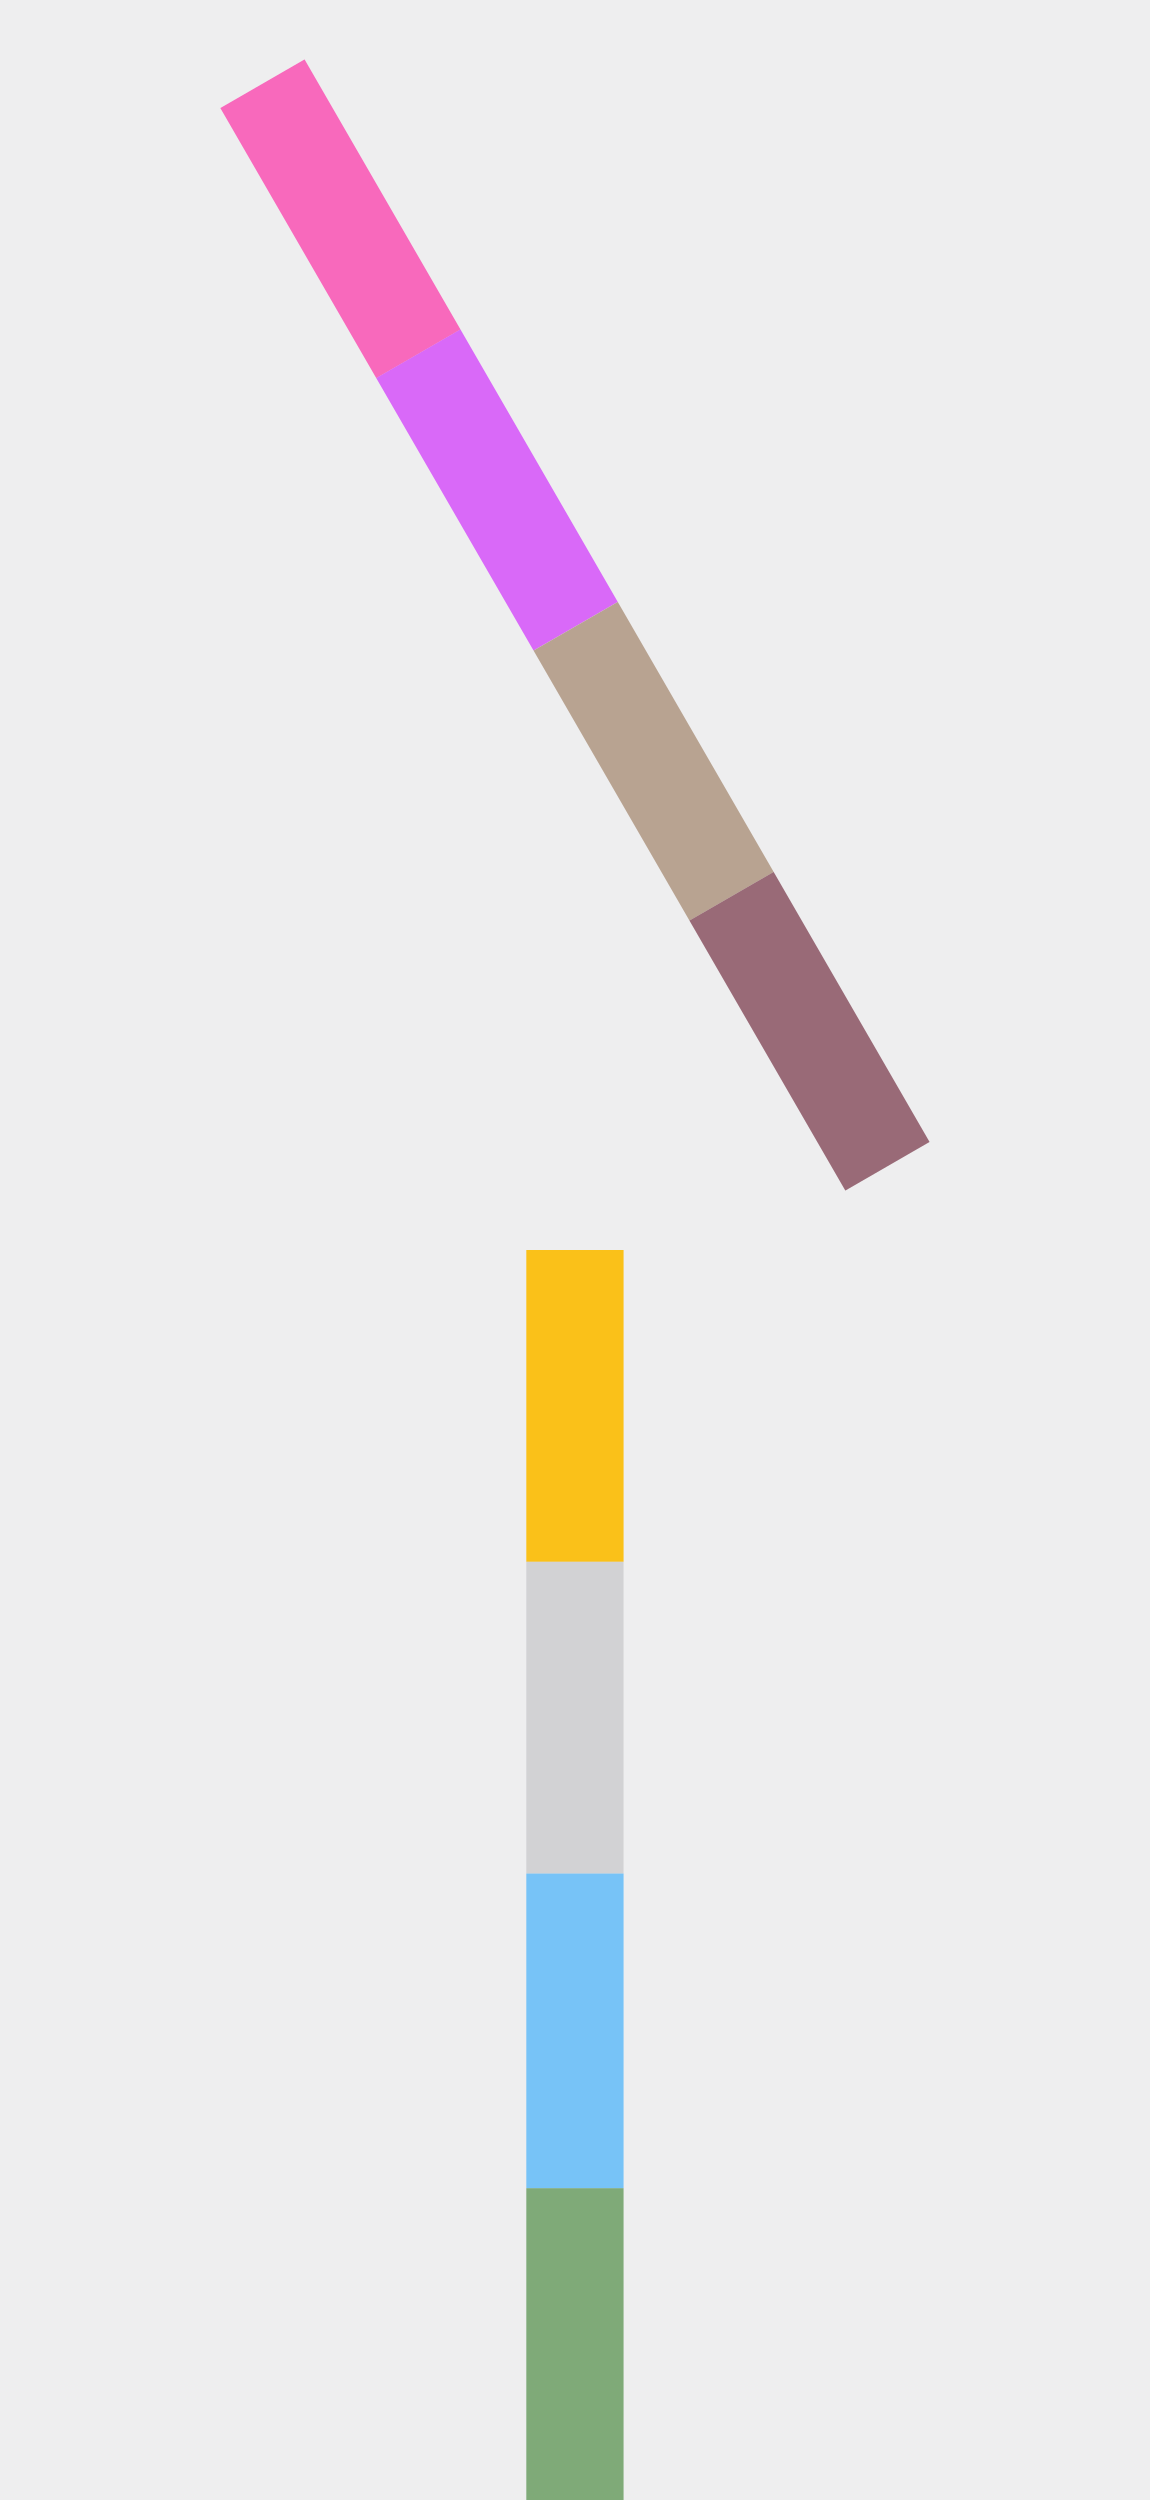
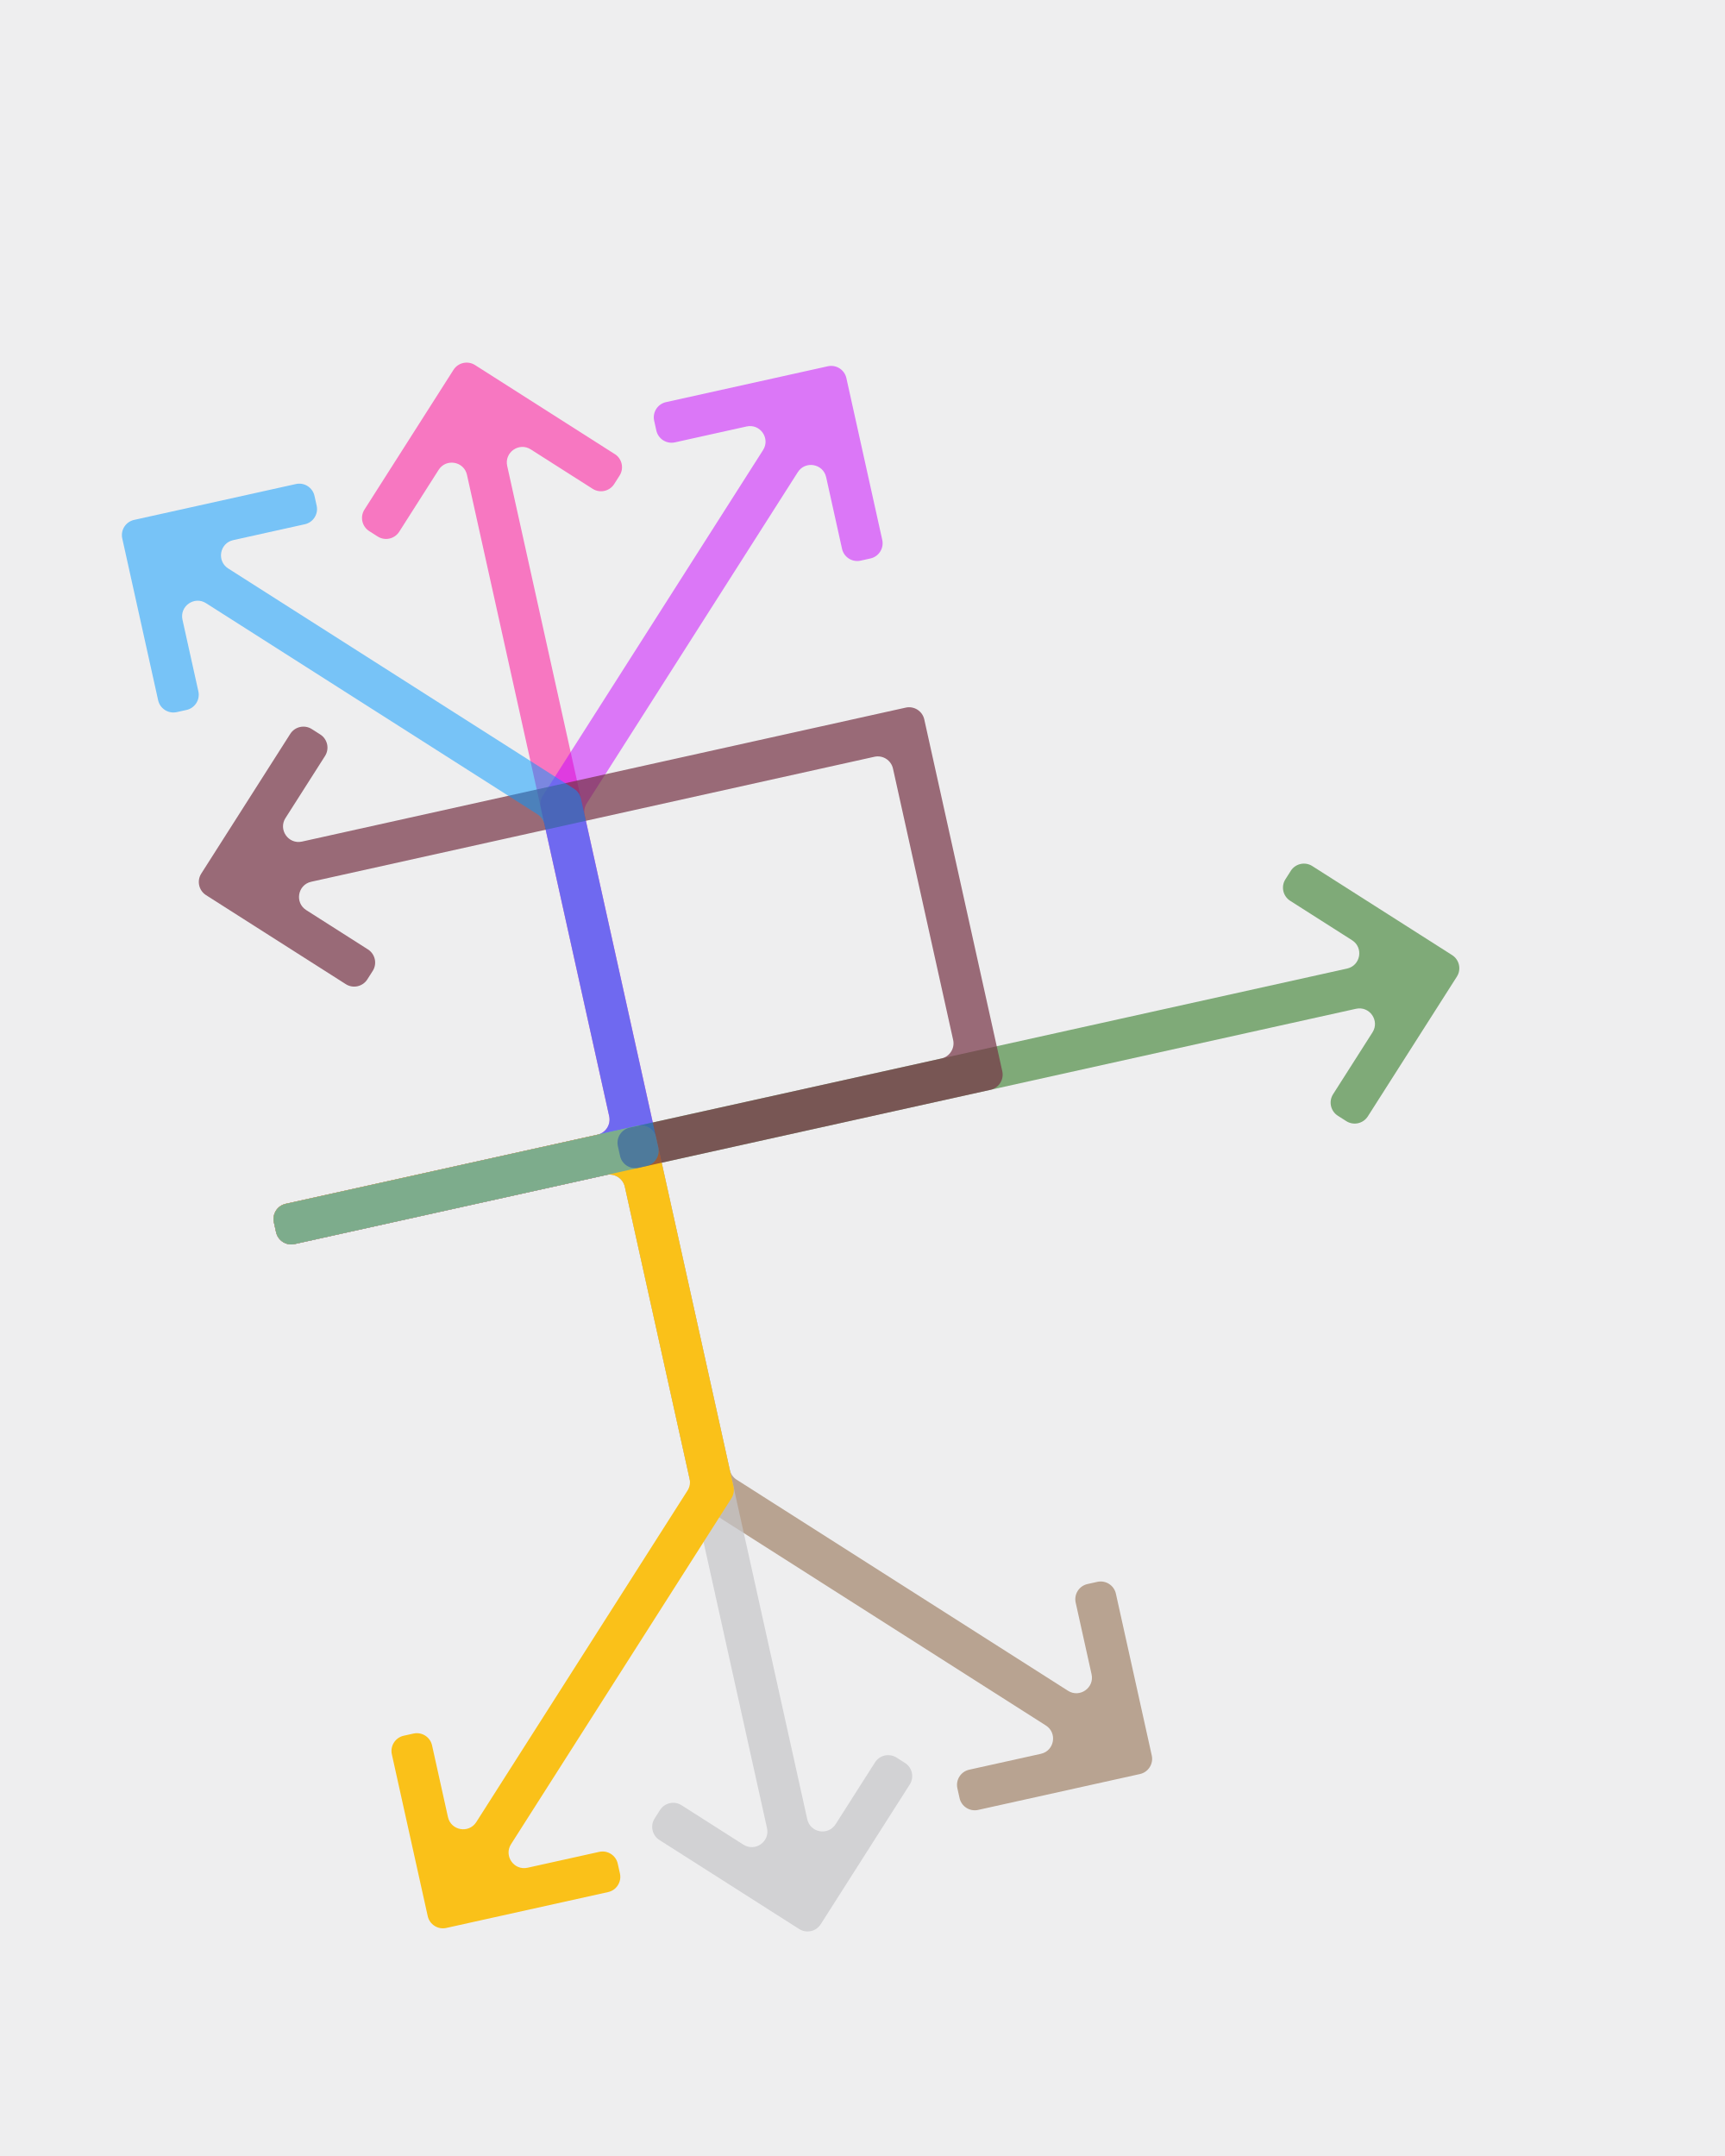
- <svg xmlns="http://www.w3.org/2000/svg" width="402" height="874" viewBox="0 0 402 874" fill="none">
-   <g clip-path="url(#clip0_521_1376)">
-     <rect width="402" height="874" fill="#EEEEEF" />
-     <rect opacity="0.8" x="106.472" y="20.773" width="109" height="34" transform="rotate(60 106.472 20.7735)" fill="#FF0095" fill-opacity="0.7" />
-     <rect opacity="0.8" width="110" height="34" transform="matrix(0.5 0.866025 -0.866026 0.499999 160.972 115.17)" fill="#C800FF" fill-opacity="0.7" />
-     <rect width="109" height="34" transform="matrix(0.5 0.866025 -0.866026 0.499999 215.972 210.433)" fill="#B8A391" />
-     <rect width="109" height="34" transform="matrix(0.5 0.866025 -0.866026 0.499999 270.472 304.83)" fill="#753245" fill-opacity="0.7" />
-     <rect width="109" height="34" transform="matrix(-1.41704e-09 1 -1 -1.34837e-06 218 437)" fill="#FAC119" />
-     <rect width="109" height="34" transform="matrix(-1.41704e-09 1 -1 -1.34837e-06 218 546)" fill="#C6C7C9" fill-opacity="0.7" />
-     <rect width="110" height="34" transform="matrix(-1.41704e-09 1 -1 -1.34837e-06 218 655)" fill="#0099FF" fill-opacity="0.5" />
-     <rect width="109" height="34" transform="matrix(-1.41704e-09 1 -1 -1.34837e-06 218 765)" fill="#508D47" fill-opacity="0.7" />
+ <svg xmlns="http://www.w3.org/2000/svg" viewBox="0 140 402 502.5">
+   <rect x="0" y="140" width="402" height="502.5" fill="#EEEEEF" />
+   <g transform="rotate(-12.5 150 407)">
+     <g data-arrow-source="6" transform="translate(62 407) scale(.64) translate(0 -292.46)">
+       <path d="M181.74,44.34L139.07,1.66c-2.21-2.21-5.8-2.21-8.02,0l-42.68,42.68c-2.21,2.21-2.21,5.8,0,8.02l2.59,2.59c2.21,2.21,5.8,2.21,8.02,0l18.9-18.9c3.57-3.57,9.68-1.04,9.68,4.01v239.24c0,3.13-2.54,5.67-5.67,5.67H5.67C2.54,284.96,0,287.5,0,290.63v3.66C0,297.42,2.54,299.96,5.67,299.96h131.22c3.13,0,5.67-2.54,5.67-5.67V40.05c0-5.05,6.11-7.58,9.68-4.01l18.9,18.9c2.21,2.21,5.8,2.21,8.02,0l2.59-2.59c2.21-2.21,2.21-5.8,0-8.02Z" transform="" fill="#FF0095" fill-opacity="0.5" />
+     </g>
+     <g data-arrow-source="1" transform="translate(62 407) scale(.64) translate(0 -262.56)">
+       <path d="M198.37,5.67v3.66c0,3.13,2.54,5.67,5.67,5.67h26.73c5.05,0,7.58,6.11,4.01,9.68l-105.55,105.55c-1.06,1.06-1.66,2.51-1.66,4.01v115.15c0,3.13-2.54,5.67-5.67,5.67H5.67c-3.13,0-5.67,2.54-5.67,5.67v3.66c0,3.13,2.54,5.67,5.67,5.67h131.22c3.13,0,5.67-2.54,5.67-5.67v-123.94c0-1.5.6-2.95,1.66-4.01l101.16-101.16c3.57-3.57,9.68-1.04,9.68,4.01v26.73c0,3.13,2.54,5.67,5.67,5.67h3.66c3.13,0,5.67-2.54,5.67-5.67V5.67c0-3.13-2.54-5.67-5.67-5.67h-60.35c-3.13,0-5.67,2.54-5.67,5.67Z" transform="" fill="#C800FF" fill-opacity="0.5" />
+     </g>
+     <g data-arrow-source="7" transform="translate(62 407) scale(.64) translate(0 -48.345)">
+       <path d="M389.22,1.66l-2.59,2.59c-2.21,2.21-2.21,5.8,0,8.02l18.9,18.9c3.57,3.57,1.04,9.68-4.01,9.68H5.67c-3.13,0-5.67,2.54-5.67,5.67v3.66c0,3.13,2.54,5.67,5.67,5.67h395.85c5.05,0,7.58,6.11,4.01,9.68l-18.9,18.9c-2.21,2.21-2.21,5.8,0,8.02l2.59,2.59c2.21,2.21,5.8,2.21,8.02,0l42.68-42.68c2.21-2.21,2.21-5.8,0-8.02L397.23,1.66c-2.21-2.21-5.8-2.21-8.02,0Z" transform="" fill="#508D47" fill-opacity="0.7" />
+     </g>
+     <g data-arrow-source="2" transform="translate(62 407) scale(.64) translate(0 -7.5)">
+       <path d="M198.37,264.39v-3.66c0-3.13,2.54-5.67,5.67-5.67h26.73c5.05,0,7.58-6.11,4.01-9.68l-105.55-105.55c-1.06-1.06-1.66-2.51-1.66-4.01V20.67c0-3.13-2.54-5.67-5.67-5.67H5.67c-3.13,0-5.67-2.54-5.67-5.67v-3.66C0,2.54,2.54,0,5.67,0h131.22c3.13,0,5.67,2.54,5.67,5.67v123.94c0,1.5.6,2.95,1.66,4.01l101.16,101.16c3.57,3.57,9.68,1.04,9.68-4.01v-26.73c0-3.13,2.54-5.67,5.67-5.67h3.66c3.13,0,5.67,2.54,5.67,5.67v60.35c0,3.13-2.54,5.67-5.67,5.67h-60.35c-3.13,0-5.67-2.54-5.67-5.67Z" transform="" fill="#B8A391" fill-opacity="1" />
+     </g>
+     <g data-arrow-source="5" transform="translate(62 407) scale(.64) translate(0 -7.5)">
+       <path d="M181.74,255.63l-42.68,42.68c-2.21,2.21-5.8,2.21-8.02,0l-42.68-42.68c-2.21-2.21-2.21-5.8,0-8.02l2.59-2.59c2.21-2.21,5.8-2.21,8.02,0l18.9,18.9c3.57,3.57,9.68,1.04,9.68-4.01V20.67c0-3.13-2.54-5.67-5.67-5.67H5.67c-3.13,0-5.67-2.54-5.67-5.67v-3.66C0,2.54,2.54,0,5.67,0h131.22c3.13,0,5.67,2.54,5.67,5.67v254.24c0,5.05,6.11,7.58,9.68,4.01l18.9-18.9c2.21-2.21,5.8-2.21,8.02,0l2.59,2.59c2.21,2.21,2.21,5.8,0,8.02Z" transform="" fill="#C6C7C9" fill-opacity="0.7" />
+     </g>
+     <g data-arrow-source="3" transform="translate(62 407) scale(.64) translate(0 -7.5)">
+       <path d="M0,66.02V5.67C0,2.54,2.54,0,5.67,0h60.35c3.13,0,5.67,2.54,5.67,5.67v3.66c0,3.13-2.54,5.67-5.67,5.67h-26.72c-5.05,0-7.58,6.11-4.01,9.68l105.61,105.61c1.06,1.06,1.66,2.51,1.66,4.01v130.15c0,3.13-2.54,5.67-5.67,5.67H5.67c-3.13,0-5.67-2.54-5.67-5.67v-3.66c0-3.13,2.54-5.67,5.67-5.67h116.22c3.13,0,5.67-2.54,5.67-5.67v-108.94c0-1.5-.6-2.95-1.66-4.01L24.68,35.28c-3.57-3.57-9.68-1.04-9.68,4.01v26.74c0,3.13-2.54,5.67-5.67,5.67h-3.66C2.54,71.69,0,69.15,0,66.02Z" transform="translate(0 270.11) scale(1 -1)" fill="#FAC119" fill-opacity="1" />
+     </g>
+     <g data-arrow-source="8" transform="translate(62 407) scale(.64) translate(0 -175.9)">
+       <path d="M35.99,31.22l18.95-18.95c2.21-2.21,2.21-5.8,0-8.02l-2.59-2.59c-2.21-2.21-5.8-2.21-8.02,0L1.66,44.34c-2.21,2.21-2.21,5.8,0,8.02l42.68,42.68c2.21,2.21,5.8,2.21,8.02,0l2.59-2.59c2.21-2.21,2.21-5.8,0-8.02l-18.85-18.85c-3.57-3.57-1.04-9.68,4.01-9.68l210.07-.05c3.13,0,5.67,2.54,5.67,5.67v101.22c0,3.13-2.54,5.67-5.67,5.67h-116.22c-3.13,0-5.67,2.54-5.67,5.67v3.66c0,3.13,2.54,5.67,5.67,5.67h131.22c3.13,0,5.67-2.54,5.67-5.67V46.51c0-3.13-2.54-5.67-5.67-5.67l-225.18.05c-5.05,0-7.58-6.11-4.01-9.68Z" transform="" fill="#753245" fill-opacity="0.7" />
+     </g>
+     <g data-arrow-source="4" transform="translate(62 407) scale(.64) translate(0 -262.61)">
+       <path d="M0,66.02V5.67C0,2.54,2.54,0,5.67,0h60.35c3.13,0,5.67,2.54,5.67,5.67v3.66c0,3.13-2.54,5.67-5.67,5.67h-26.72c-5.05,0-7.58,6.11-4.01,9.68l105.61,105.61c1.06,1.06,1.66,2.51,1.66,4.01v130.15c0,3.13-2.54,5.67-5.67,5.67H5.67c-3.13,0-5.67-2.54-5.67-5.67v-3.66c0-3.13,2.54-5.67,5.67-5.67h116.22c3.13,0,5.67-2.54,5.67-5.67v-108.94c0-1.5-.6-2.95-1.66-4.01L24.68,35.28c-3.57-3.57-9.68-1.04-9.68,4.01v26.74c0,3.13-2.54,5.67-5.67,5.67h-3.66C2.54,71.69,0,69.15,0,66.02Z" transform="" fill="#0099FF" fill-opacity="0.5" />
+     </g>
  </g>
-   <defs>
-     <clipPath id="clip0_521_1376">
-       <rect width="402" height="874" fill="white" />
-     </clipPath>
-   </defs>
</svg>
